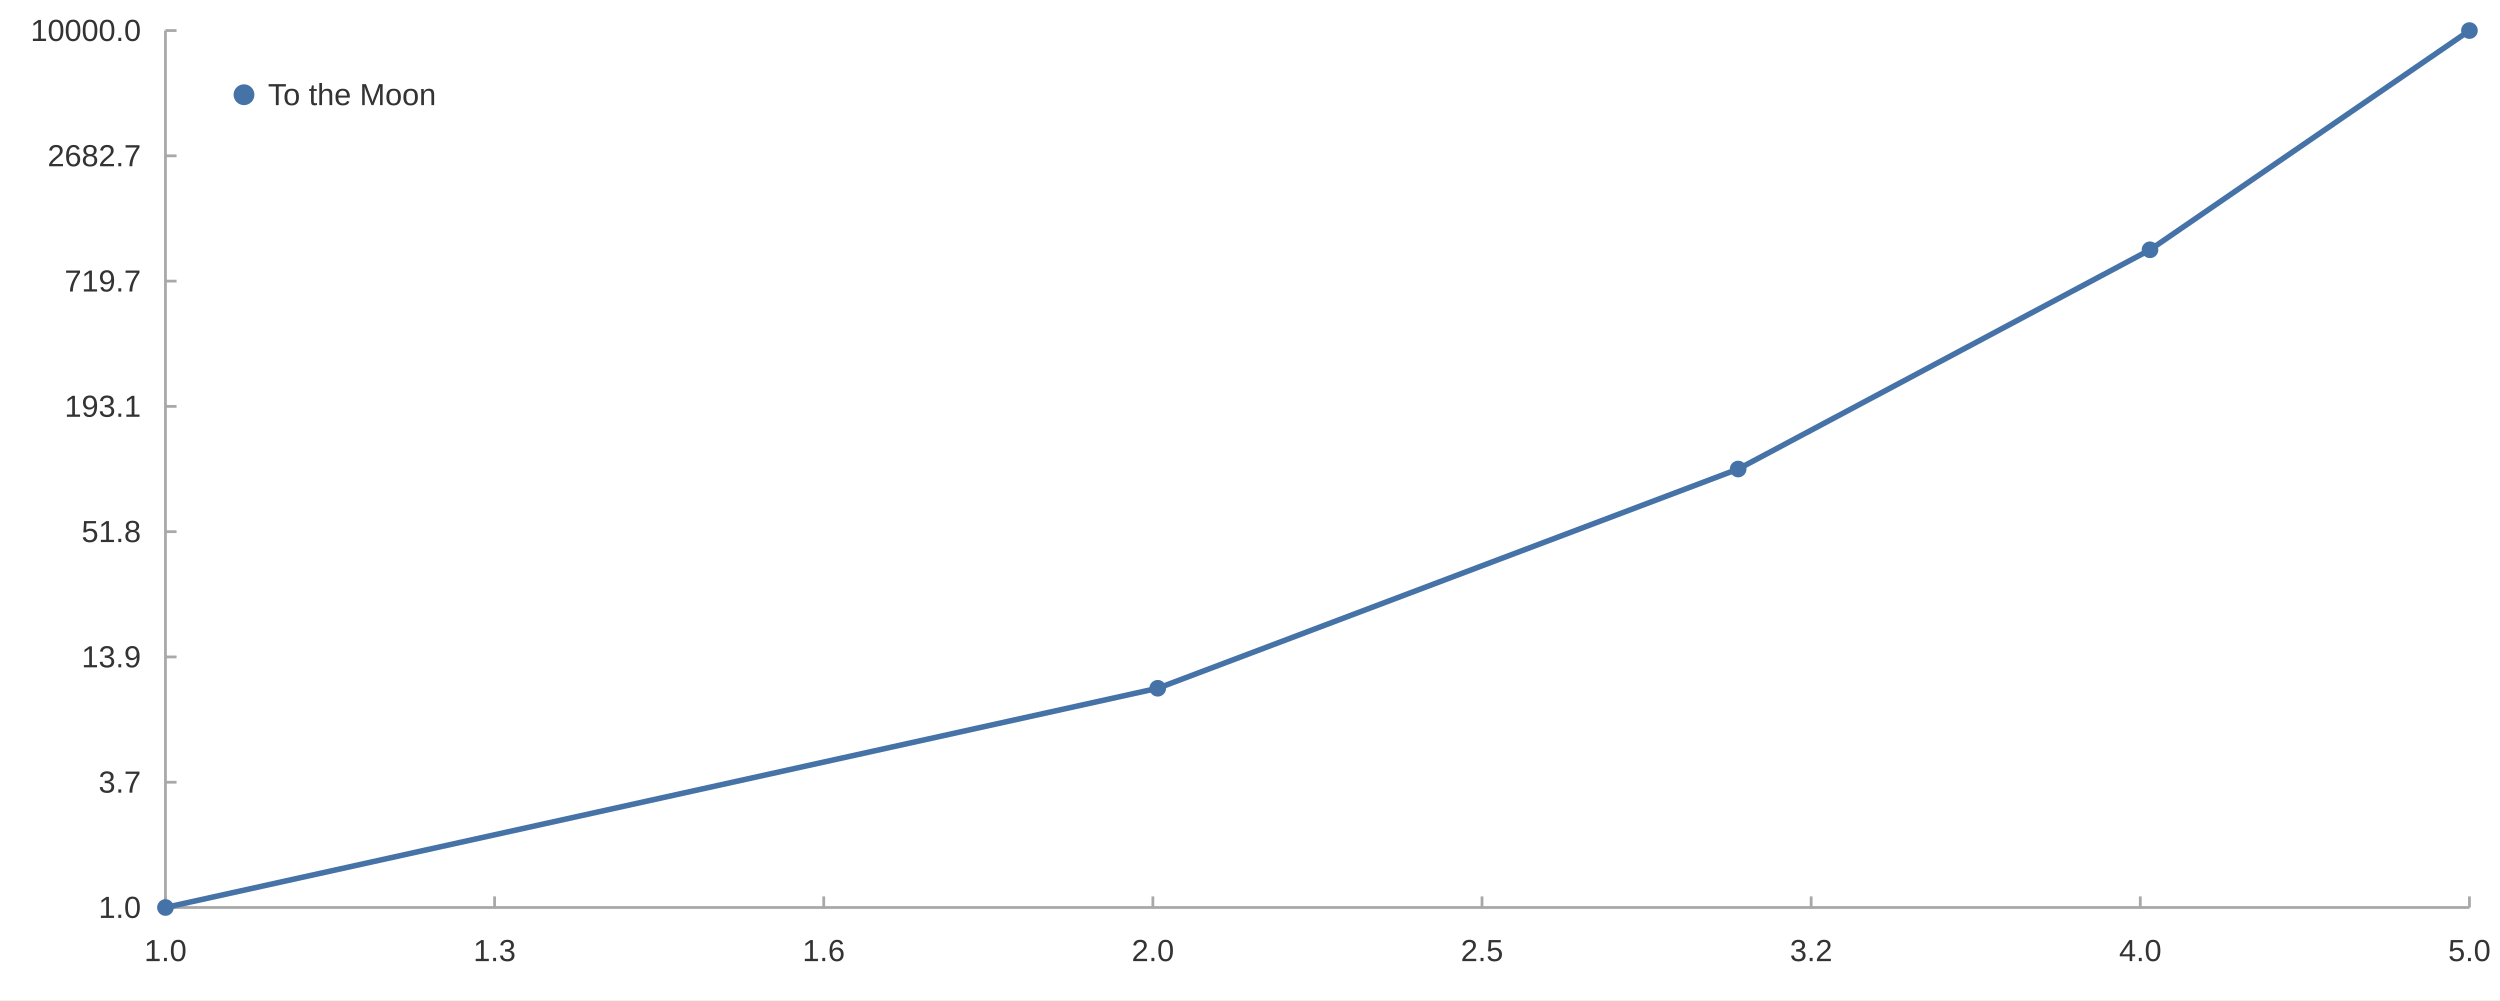
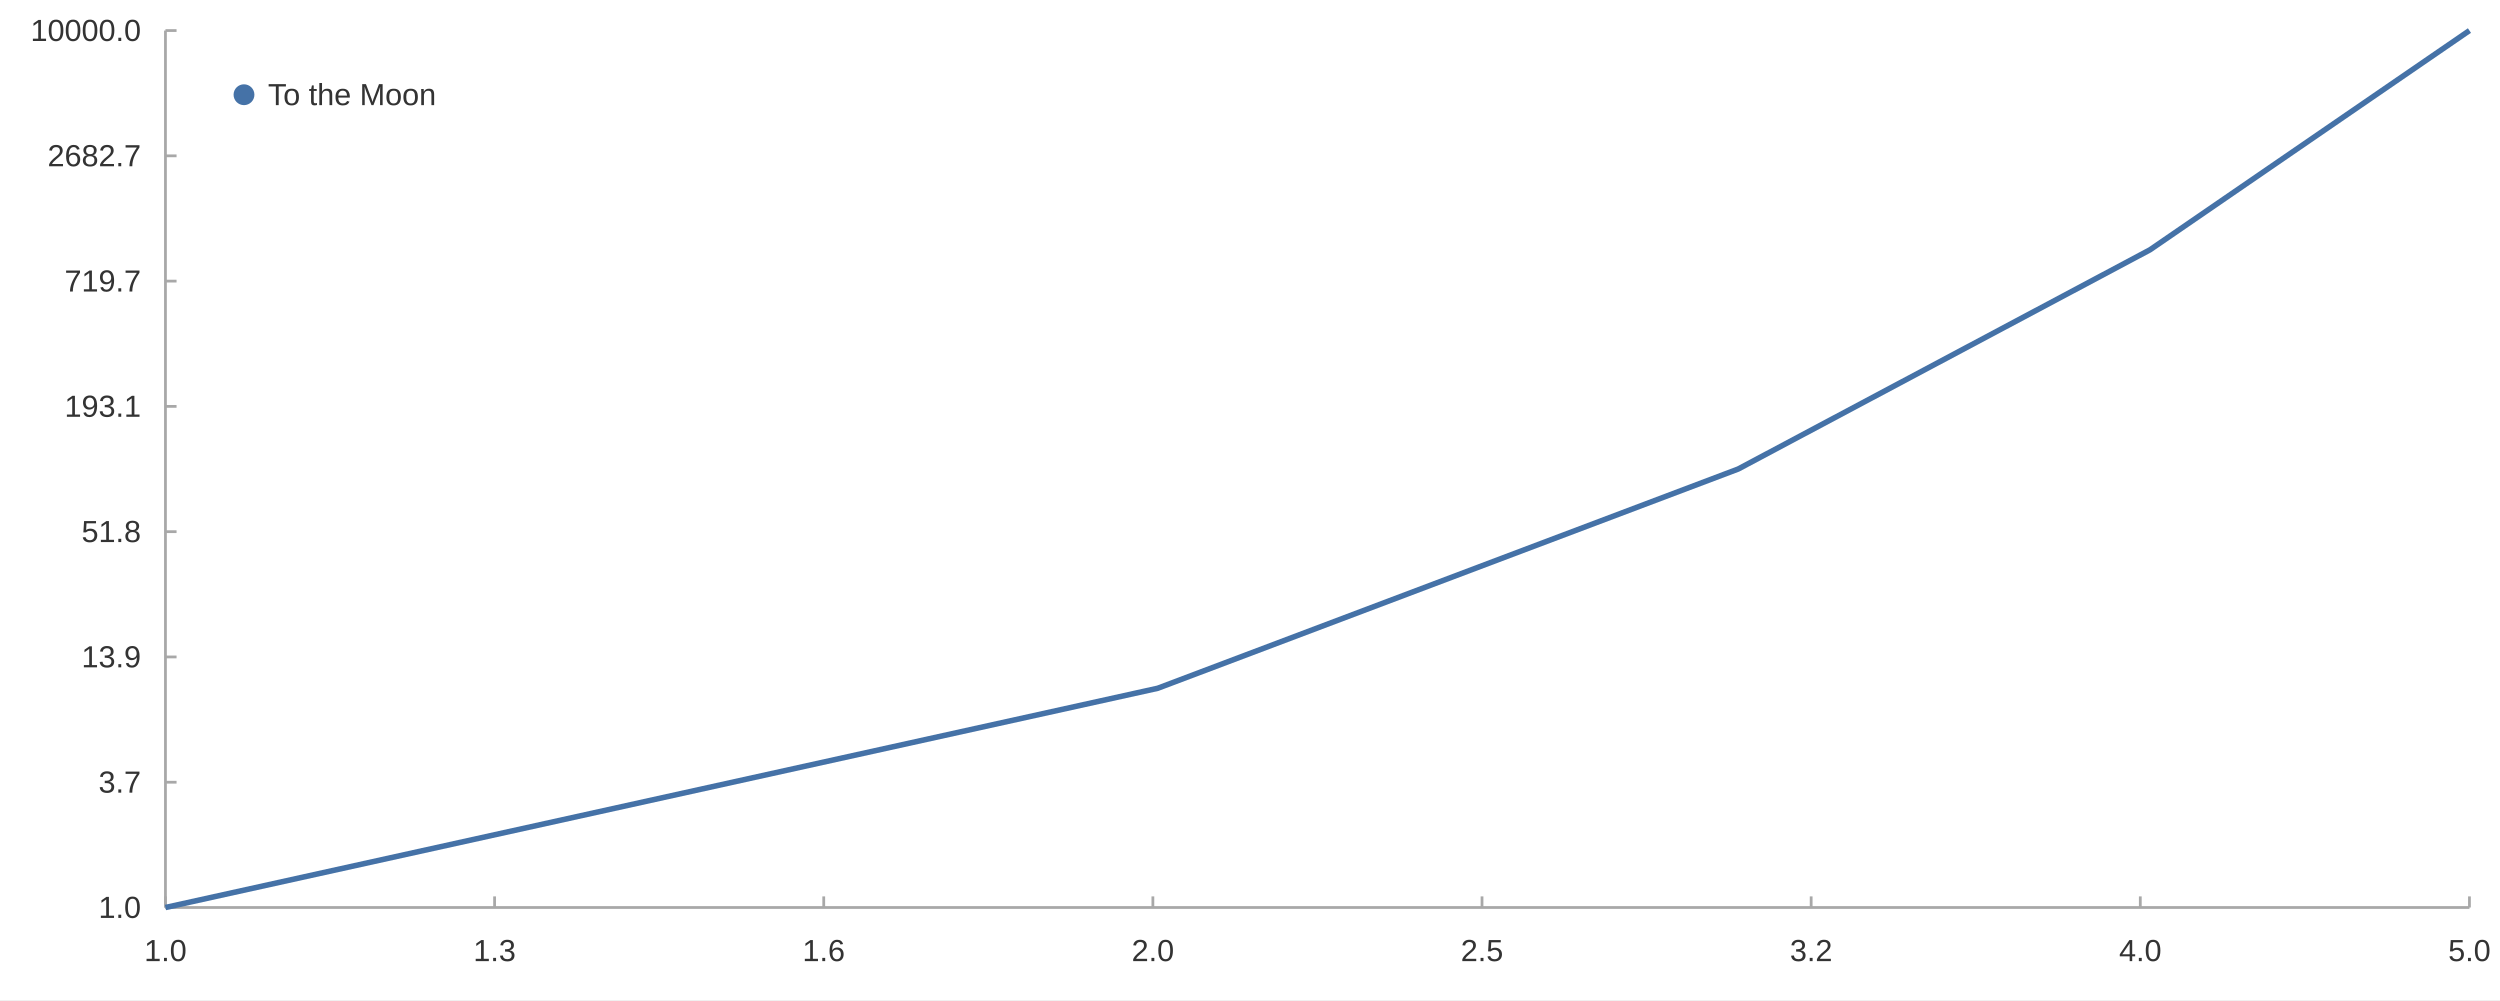
<svg xmlns="http://www.w3.org/2000/svg" width="1200" height="480" viewBox="0 0 1200.0 480.0">
  <rect width="1200" height="480" fill="#ffffff" />
  <path stroke-width="1.333" stroke="#a8a8a8" fill="none" d="M79.416 435.6 L1185.333 435.6 " />
  <path stroke-width="1.333" stroke="#a8a8a8" fill="none" d="M79.416 435.6 L79.416 430.267 " />
  <path stroke-width="1.333" stroke="#a8a8a8" fill="none" d="M237.404 435.6 L237.404 430.267 " />
  <path stroke-width="1.333" stroke="#a8a8a8" fill="none" d="M395.392 435.6 L395.392 430.267 " />
  <path stroke-width="1.333" stroke="#a8a8a8" fill="none" d="M553.38 435.6 L553.38 430.267 " />
  <path stroke-width="1.333" stroke="#a8a8a8" fill="none" d="M711.369 435.6 L711.369 430.267 " />
  <path stroke-width="1.333" stroke="#a8a8a8" fill="none" d="M869.357 435.6 L869.357 430.267 " />
  <path stroke-width="1.333" stroke="#a8a8a8" fill="none" d="M1027.345 435.6 L1027.345 430.267 " />
  <path stroke-width="1.333" stroke="#a8a8a8" fill="none" d="M1185.333 435.6 L1185.333 430.267 " />
  <text x="69.22" y="461.333" fill="#333333" font-size="14.667" font-family="Arial,Helvetica,'Helvetica Neue',sans-serif">1.0</text>
  <text x="227.209" y="461.333" fill="#333333" font-size="14.667" font-family="Arial,Helvetica,'Helvetica Neue',sans-serif">1.3</text>
  <text x="385.197" y="461.333" fill="#333333" font-size="14.667" font-family="Arial,Helvetica,'Helvetica Neue',sans-serif">1.6</text>
  <text x="543.185" y="461.333" fill="#333333" font-size="14.667" font-family="Arial,Helvetica,'Helvetica Neue',sans-serif">2.0</text>
  <text x="701.173" y="461.333" fill="#333333" font-size="14.667" font-family="Arial,Helvetica,'Helvetica Neue',sans-serif">2.5</text>
  <text x="859.162" y="461.333" fill="#333333" font-size="14.667" font-family="Arial,Helvetica,'Helvetica Neue',sans-serif">3.2</text>
  <text x="1017.15" y="461.333" fill="#333333" font-size="14.667" font-family="Arial,Helvetica,'Helvetica Neue',sans-serif">4.0</text>
  <text x="1175.138" y="461.333" fill="#333333" font-size="14.667" font-family="Arial,Helvetica,'Helvetica Neue',sans-serif">5.0</text>
  <path stroke-width="1.333" stroke="#a8a8a8" fill="none" d="M79.416 14.667 L79.416 435.6 " />
  <path stroke-width="1.333" stroke="#a8a8a8" fill="none" d="M79.416 435.6 L84.749 435.6 " />
  <path stroke-width="1.333" stroke="#a8a8a8" fill="none" d="M79.416 375.467 L84.749 375.467 " />
  <path stroke-width="1.333" stroke="#a8a8a8" fill="none" d="M79.416 315.333 L84.749 315.333 " />
  <path stroke-width="1.333" stroke="#a8a8a8" fill="none" d="M79.416 255.2 L84.749 255.2 " />
  <path stroke-width="1.333" stroke="#a8a8a8" fill="none" d="M79.416 195.067 L84.749 195.067 " />
  <path stroke-width="1.333" stroke="#a8a8a8" fill="none" d="M79.416 134.933 L84.749 134.933 " />
  <path stroke-width="1.333" stroke="#a8a8a8" fill="none" d="M79.416 74.8 L84.749 74.8 " />
  <path stroke-width="1.333" stroke="#a8a8a8" fill="none" d="M79.416 14.667 L84.749 14.667 " />
  <text x="47.292" y="440.6" fill="#333333" font-size="14.667" font-family="Arial,Helvetica,'Helvetica Neue',sans-serif">1.0</text>
  <text x="47.292" y="380.467" fill="#333333" font-size="14.667" font-family="Arial,Helvetica,'Helvetica Neue',sans-serif">3.7</text>
  <text x="39.135" y="320.333" fill="#333333" font-size="14.667" font-family="Arial,Helvetica,'Helvetica Neue',sans-serif">13.9</text>
  <text x="39.135" y="260.2" fill="#333333" font-size="14.667" font-family="Arial,Helvetica,'Helvetica Neue',sans-serif">51.8</text>
  <text x="30.979" y="200.067" fill="#333333" font-size="14.667" font-family="Arial,Helvetica,'Helvetica Neue',sans-serif">193.1</text>
  <text x="30.979" y="139.933" fill="#333333" font-size="14.667" font-family="Arial,Helvetica,'Helvetica Neue',sans-serif">719.7</text>
  <text x="22.823" y="79.8" fill="#333333" font-size="14.667" font-family="Arial,Helvetica,'Helvetica Neue',sans-serif">2682.7</text>
  <text x="14.667" y="19.667" fill="#333333" font-size="14.667" font-family="Arial,Helvetica,'Helvetica Neue',sans-serif">10000.0</text>
  <path stroke-width="2.667" stroke="#4572a7" fill="none" d="M79.416 435.6 L555.708 330.367 L834.322 225.133 L1032.001 119.9 L1185.333 14.667 " />
-   <path fill="#4572a7" d="M83.416 435.6 M75.416 435.6 a4.0 4.0 0 1 0 8.0 0 a4.0 4.0 0 1 0 -8.0 0 " />
-   <path fill="#4572a7" d="M559.708 330.367 M551.708 330.367 a4.0 4.0 0 1 0 8.0 0 a4.0 4.0 0 1 0 -8.0 0 " />
-   <path fill="#4572a7" d="M838.322 225.133 M830.322 225.133 a4.0 4.0 0 1 0 8.0 0 a4.0 4.0 0 1 0 -8.0 0 " />
-   <path fill="#4572a7" d="M1036.001 119.9 M1028.001 119.9 a4.0 4.0 0 1 0 8.0 0 a4.0 4.0 0 1 0 -8.0 0 " />
-   <path fill="#4572a7" d="M1189.333 14.667 M1181.333 14.667 a4.0 4.0 0 1 0 8.0 0 a4.0 4.0 0 1 0 -8.0 0 " />
  <path fill="#4572a7" d="M122.116 45.467 M112.116 45.467 a5.0 5.0 0 1 0 10.0 0 a5.0 5.0 0 1 0 -10.0 0 " />
  <text x="128.616" y="50.467" fill="#333333" font-size="14.667" font-family="Arial,Helvetica,'Helvetica Neue',sans-serif">To the Moon</text>
</svg>
